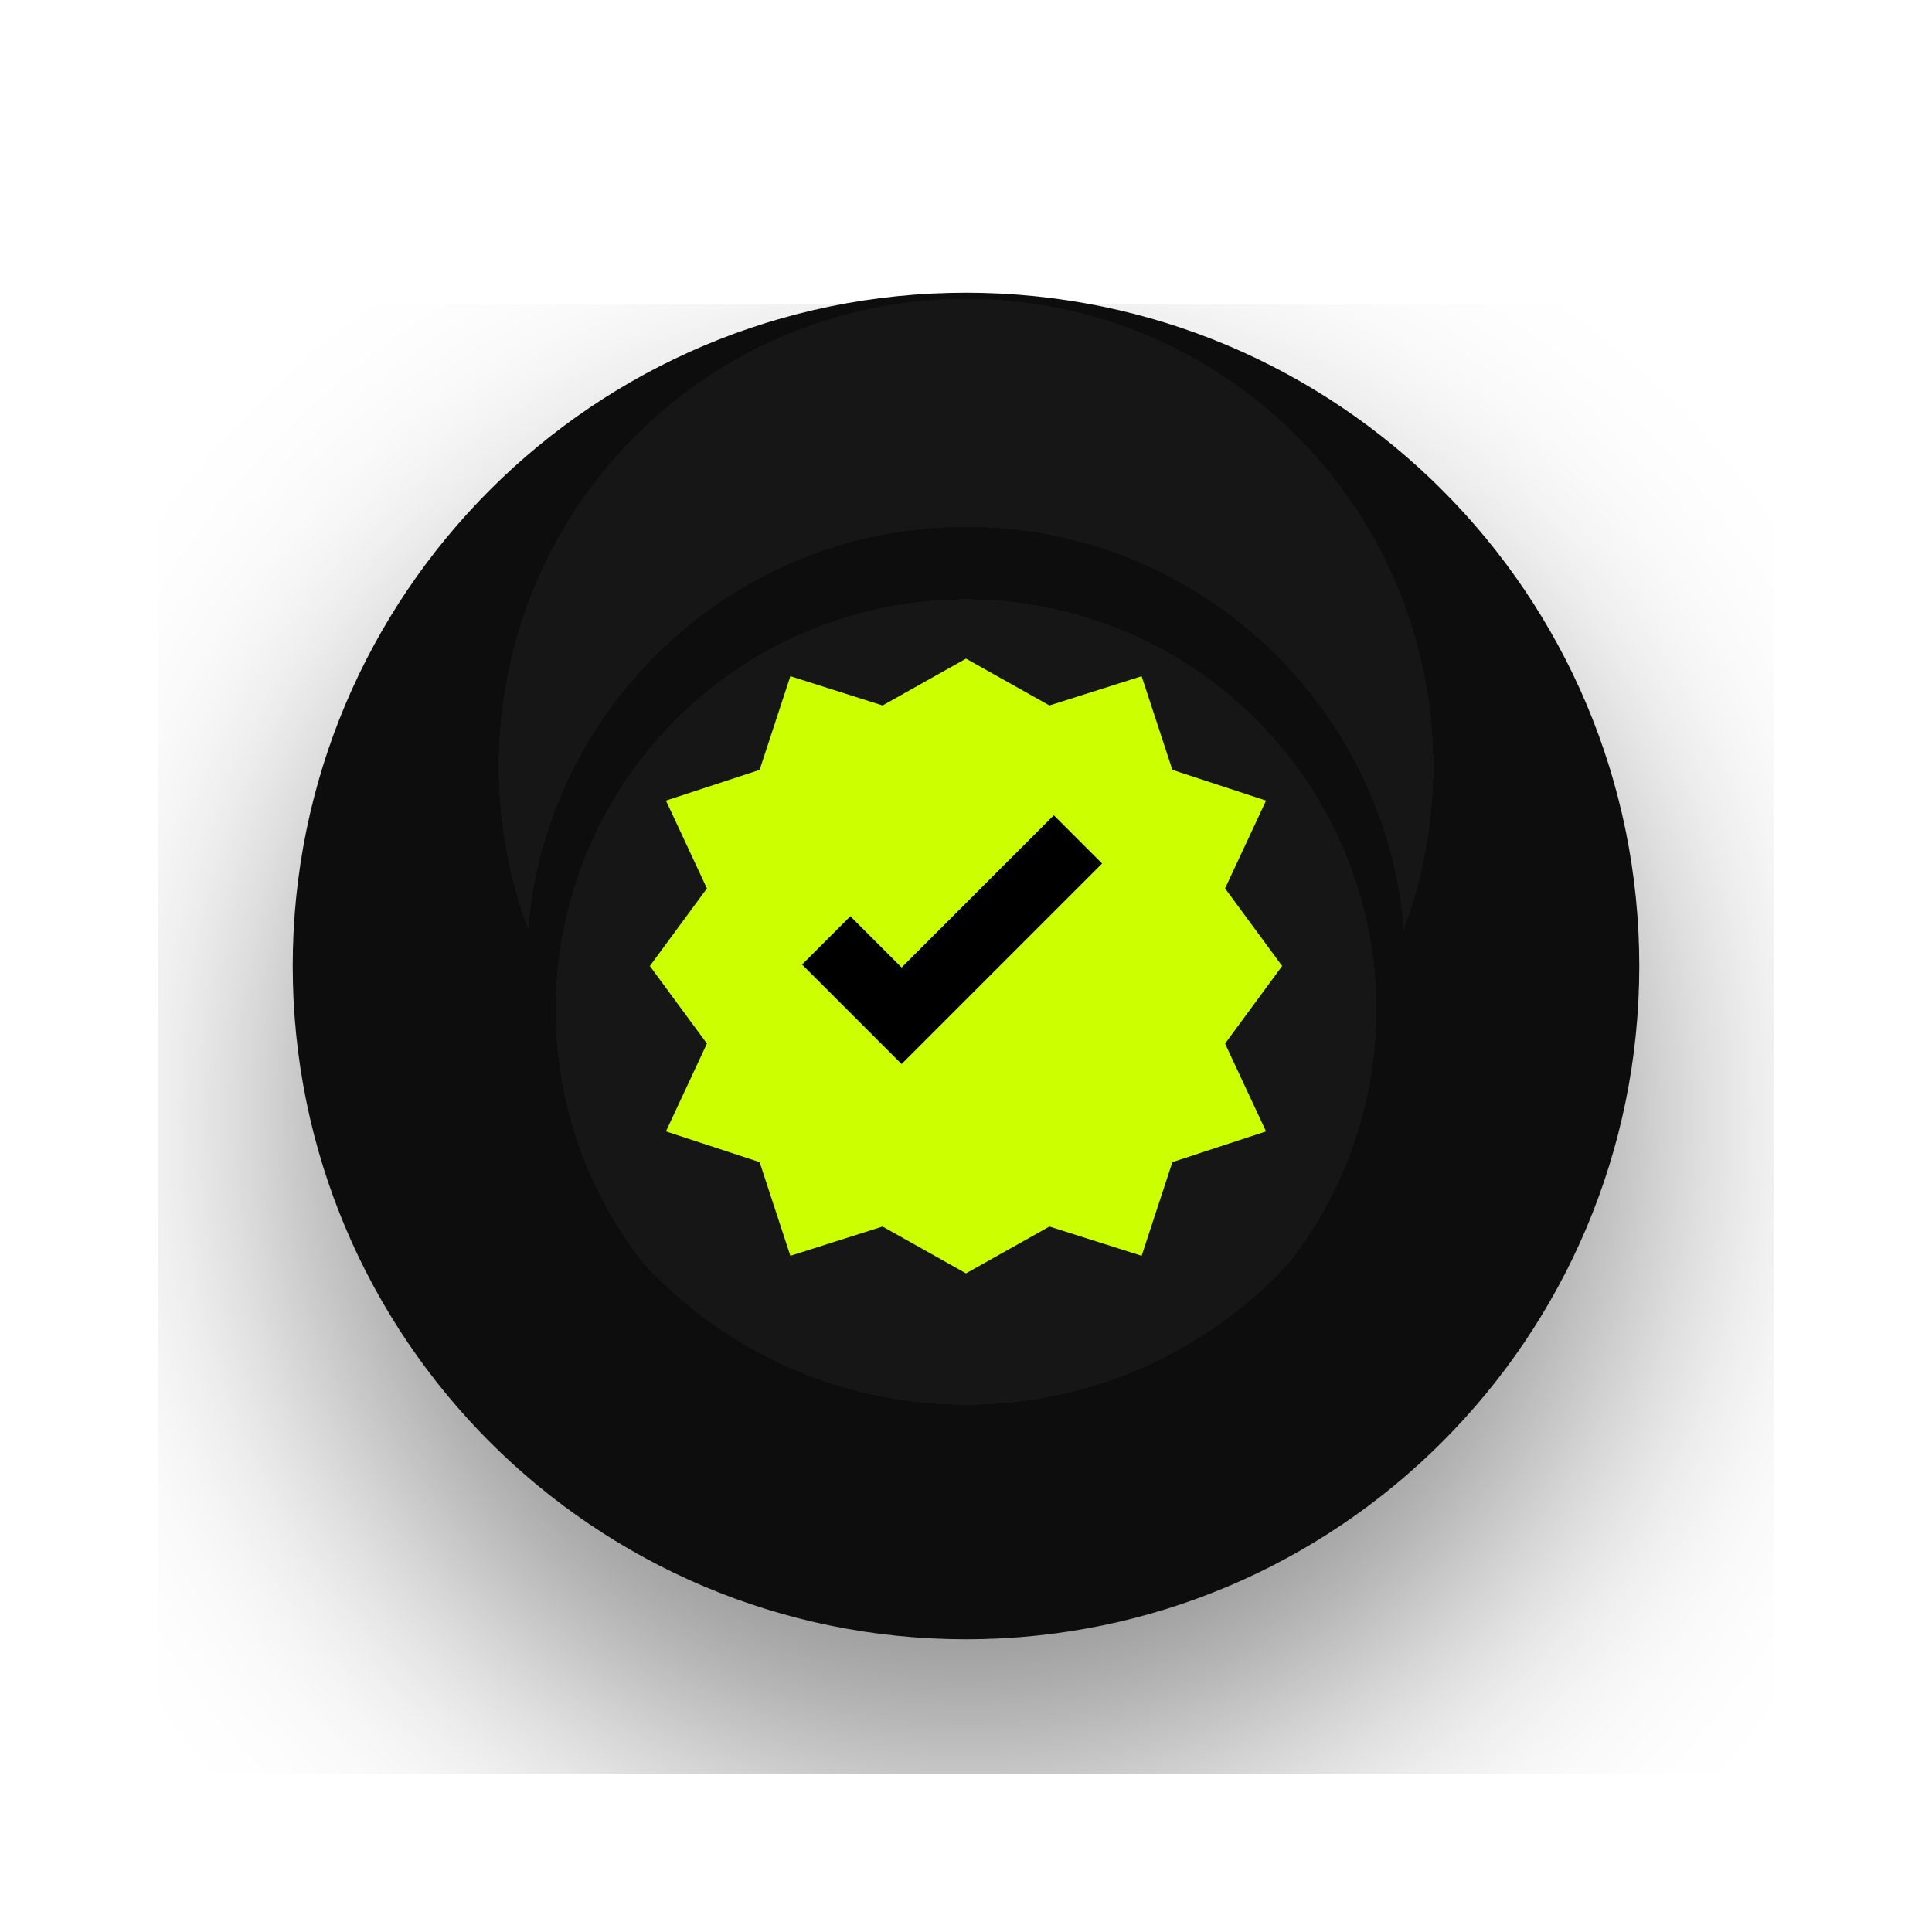
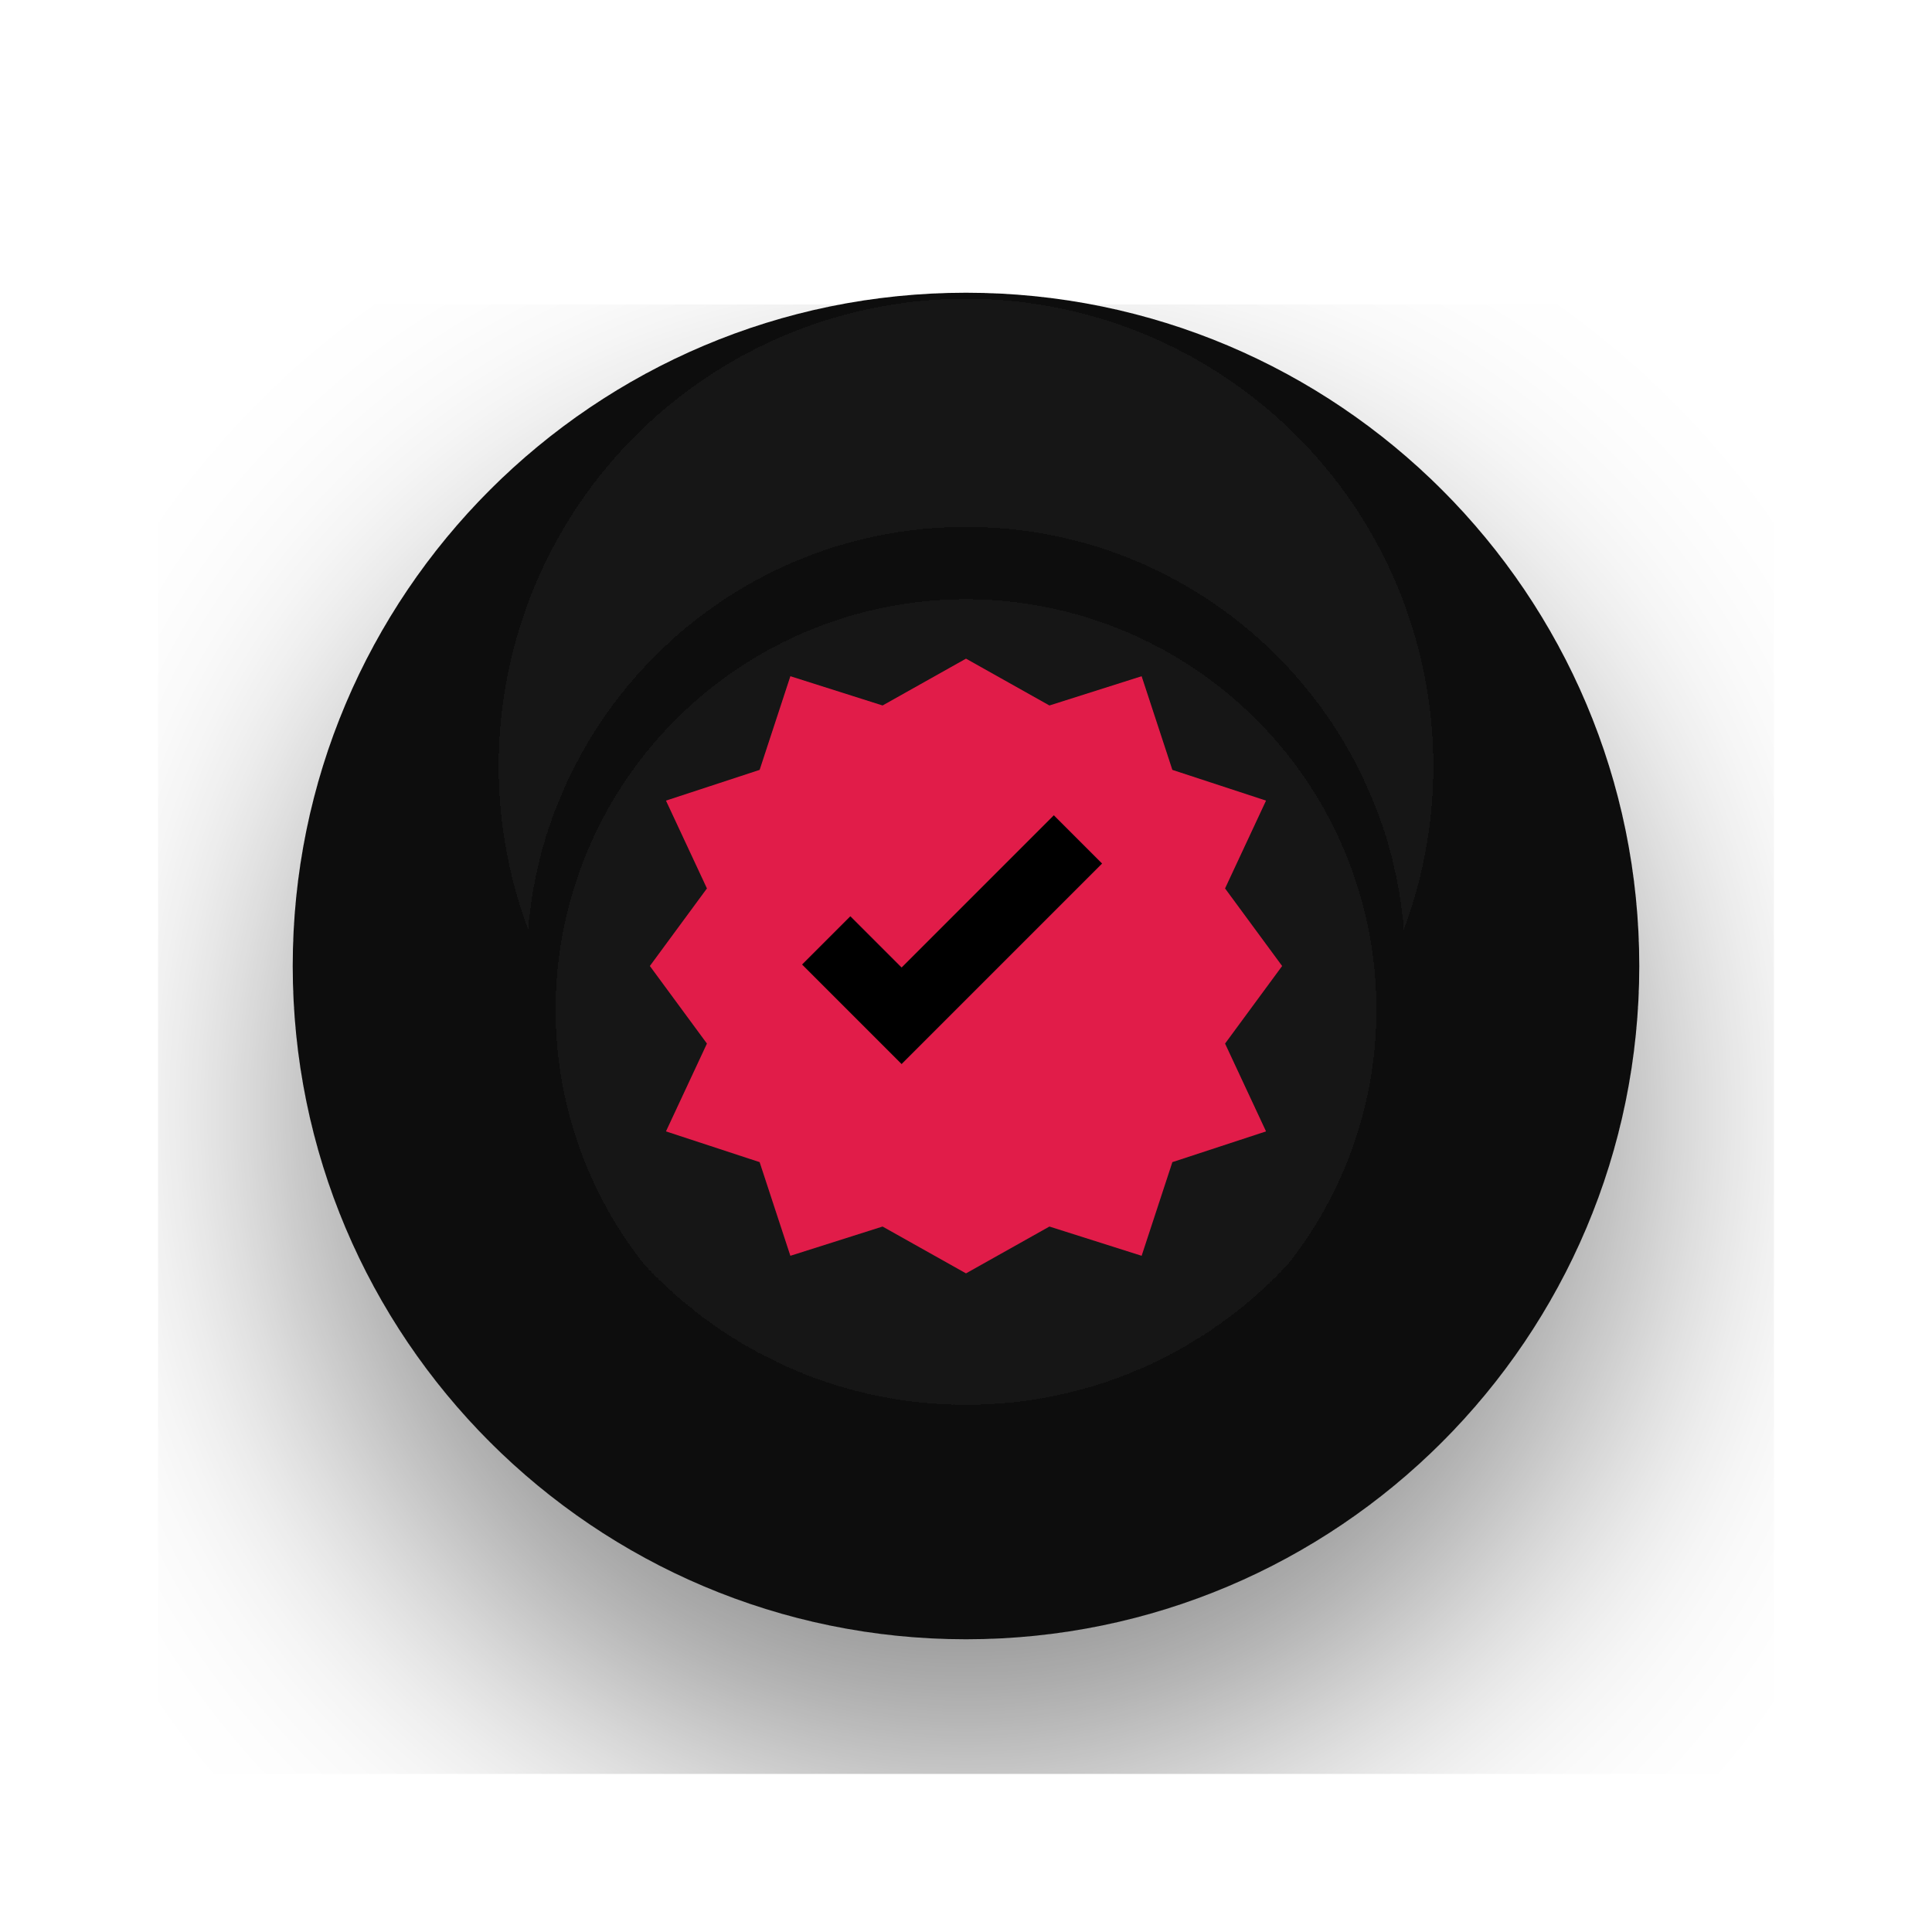
<svg xmlns="http://www.w3.org/2000/svg" width="132" height="132" viewBox="0 0 132 132" fill="none">
  <defs>
    <radialGradient id="outerDark" cx="50%" cy="35%" r="75%">
      <stop offset="0%" stop-color="#1A1A1A" />
      <stop offset="55%" stop-color="#101010" />
      <stop offset="100%" stop-color="#050505" />
    </radialGradient>
    <radialGradient id="innerWellDark" cx="50%" cy="55%" r="70%">
      <stop offset="0%" stop-color="#1F1F1F" />
      <stop offset="60%" stop-color="#141414" />
      <stop offset="100%" stop-color="#060606" />
    </radialGradient>
    <filter id="badgeShadowDark" x="-10%" y="-10%" width="120%" height="120%" color-interpolation-filters="sRGB">
      <feDropShadow dx="0" dy="10" stdDeviation="10" flood-color="#000000" flood-opacity="0.45" />
    </filter>
  </defs>
  <g filter="url(#badgeShadowDark)">
    <circle cx="66" cy="66" r="46" fill="url(#outerDark)" />
    <circle cx="66" cy="66" r="30" fill="url(#innerWellDark)" />
-     <path d="M66 45L71.7 48.2L78 46.2L80.1 52.6L86.5 54.7L83.7 60.7L87.6 66L83.7 71.3L86.5 77.3L80.1 79.4L78 85.8L71.7 83.8L66 87L60.3 83.8L54 85.8L51.9 79.4L45.5 77.3L48.3 71.3L44.4 66L48.3 60.7L45.5 54.7L51.9 52.6L54 46.2L60.3 48.2L66 45Z" fill="#CCFF00" />
+     <path d="M66 45L71.7 48.2L78 46.2L80.1 52.6L86.5 54.7L83.7 60.7L87.6 66L83.7 71.3L86.5 77.3L80.1 79.4L78 85.8L71.7 83.8L66 87L60.3 83.8L54 85.8L51.9 79.4L45.5 77.3L48.3 71.3L44.4 66L48.3 60.7L45.5 54.7L51.9 52.6L54 46.2L60.3 48.2L66 45Z" fill="#E11D48" />
    <path d="M61.6 72.7L54.8 65.9L58.1 62.6L61.6 66.1L72 55.7L75.3 59L61.6 72.7Z" fill="#050505" />
  </g>
</svg>
